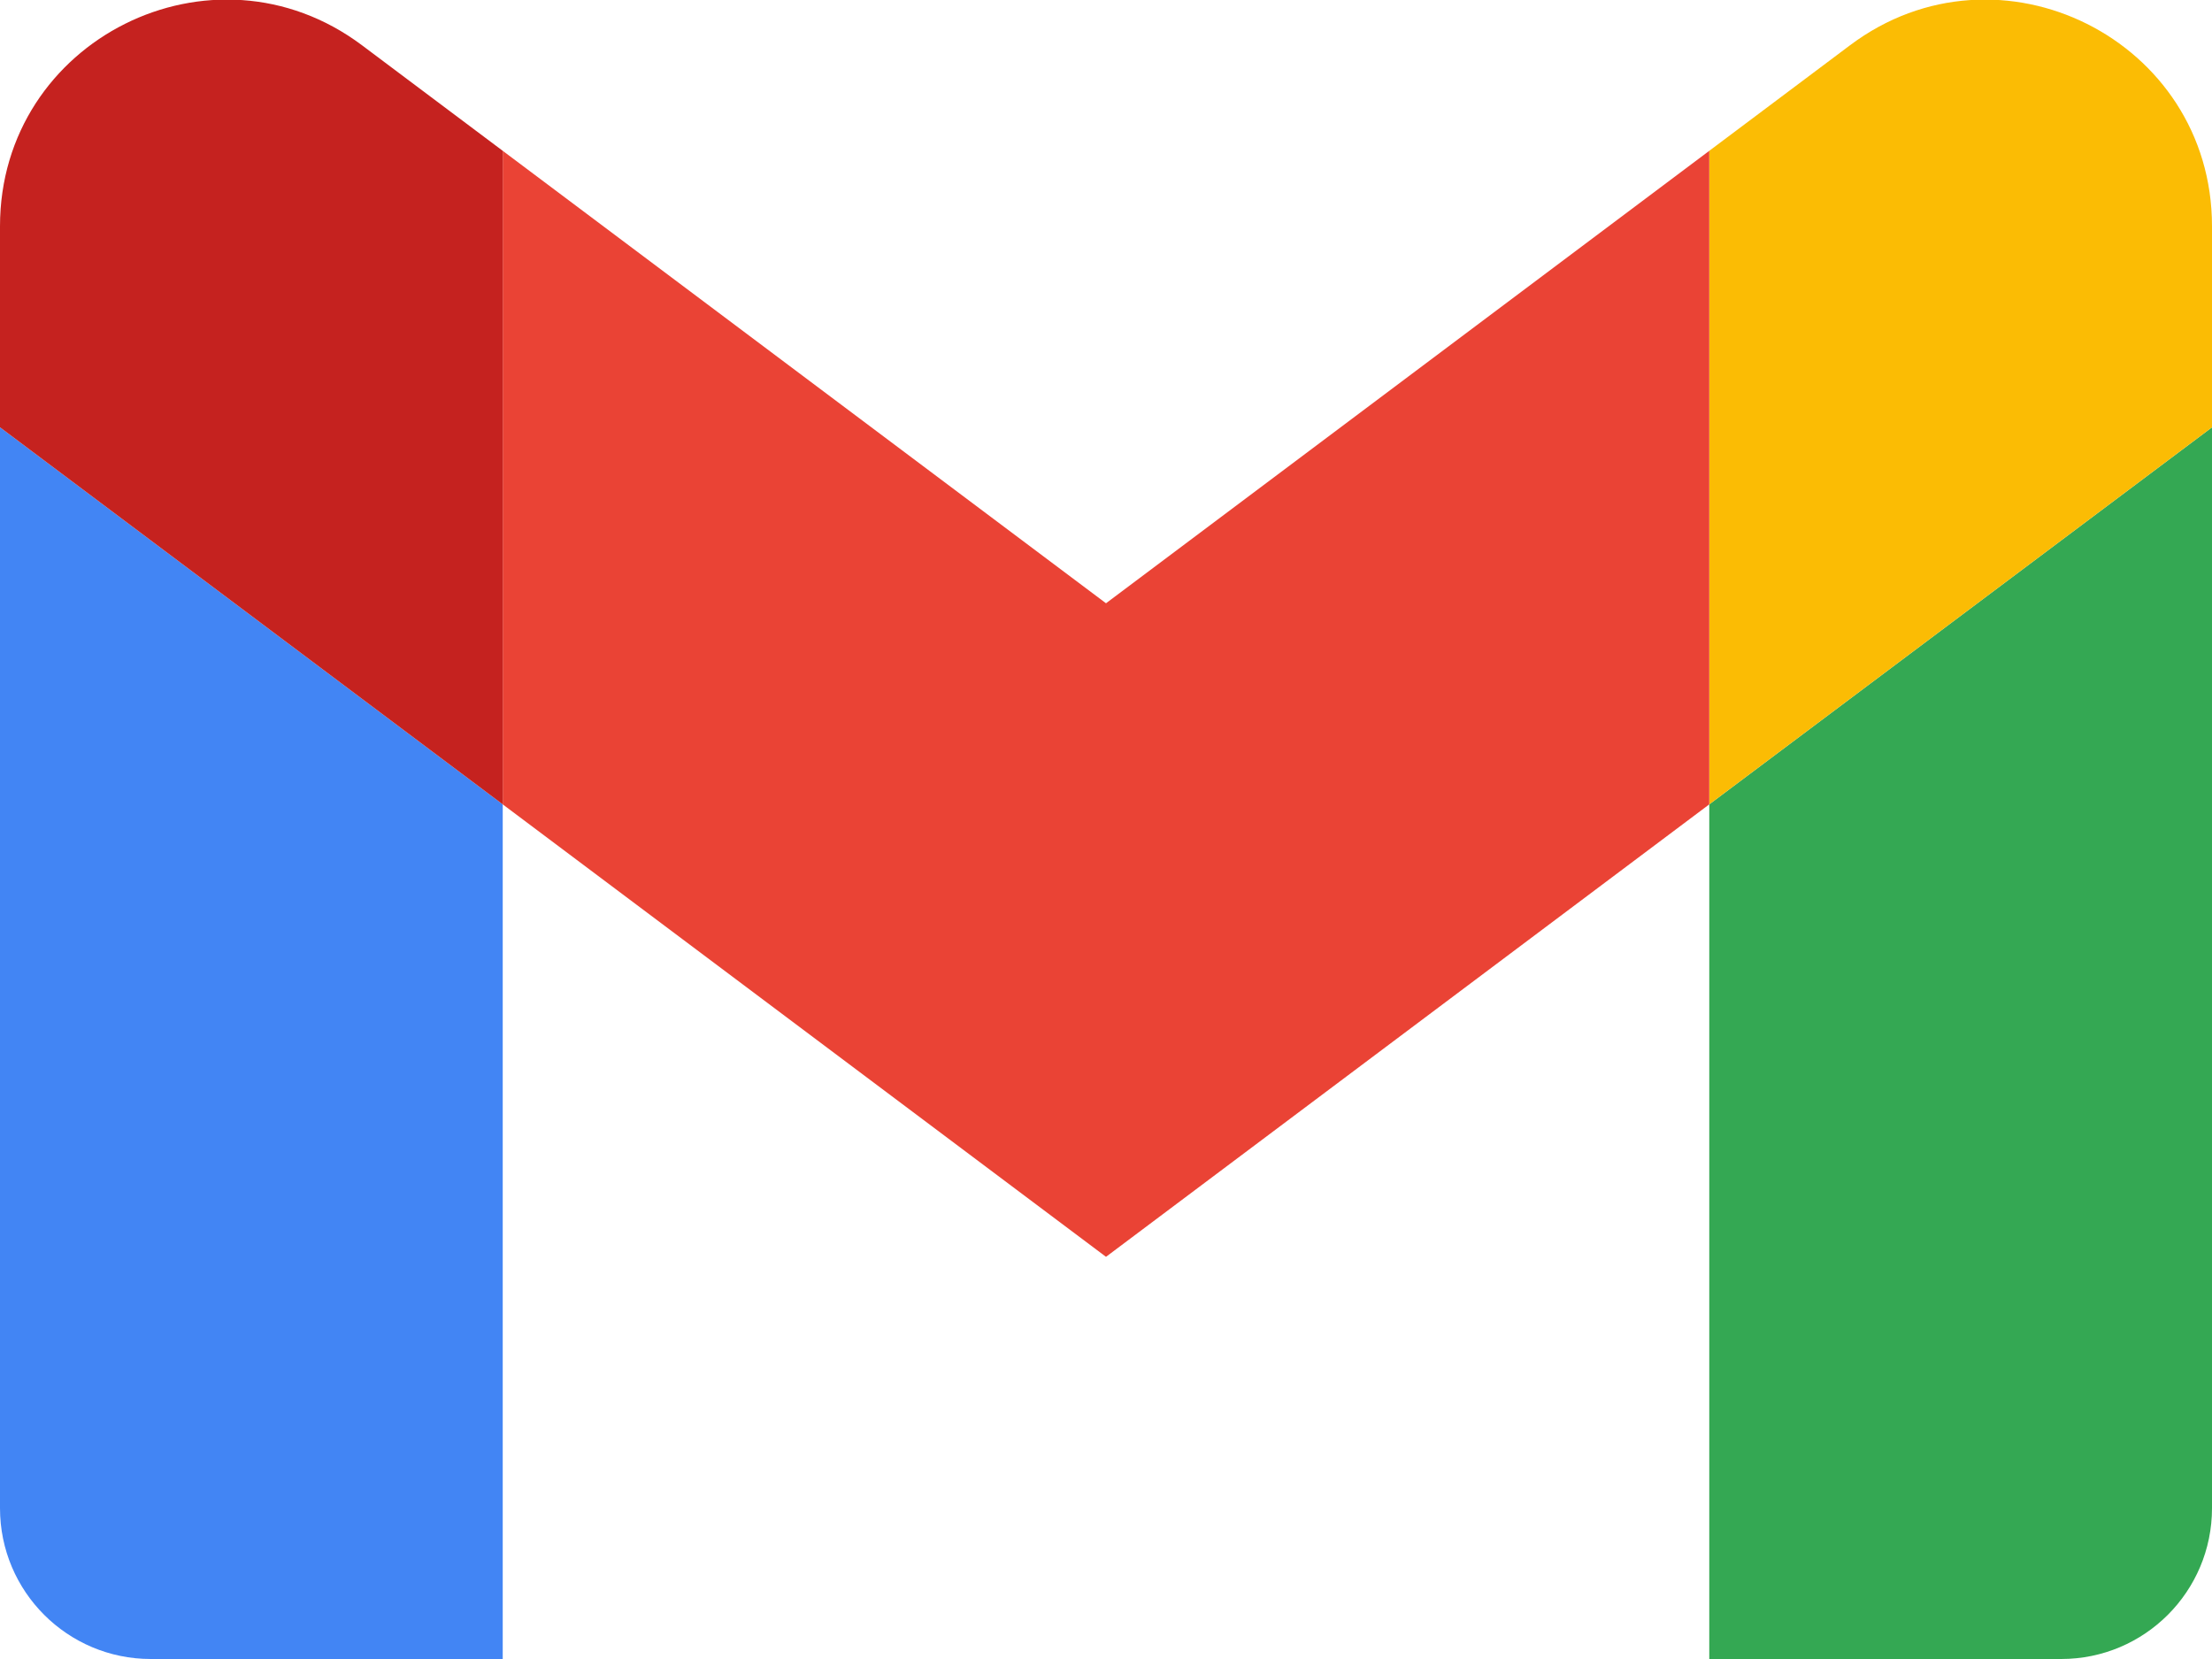
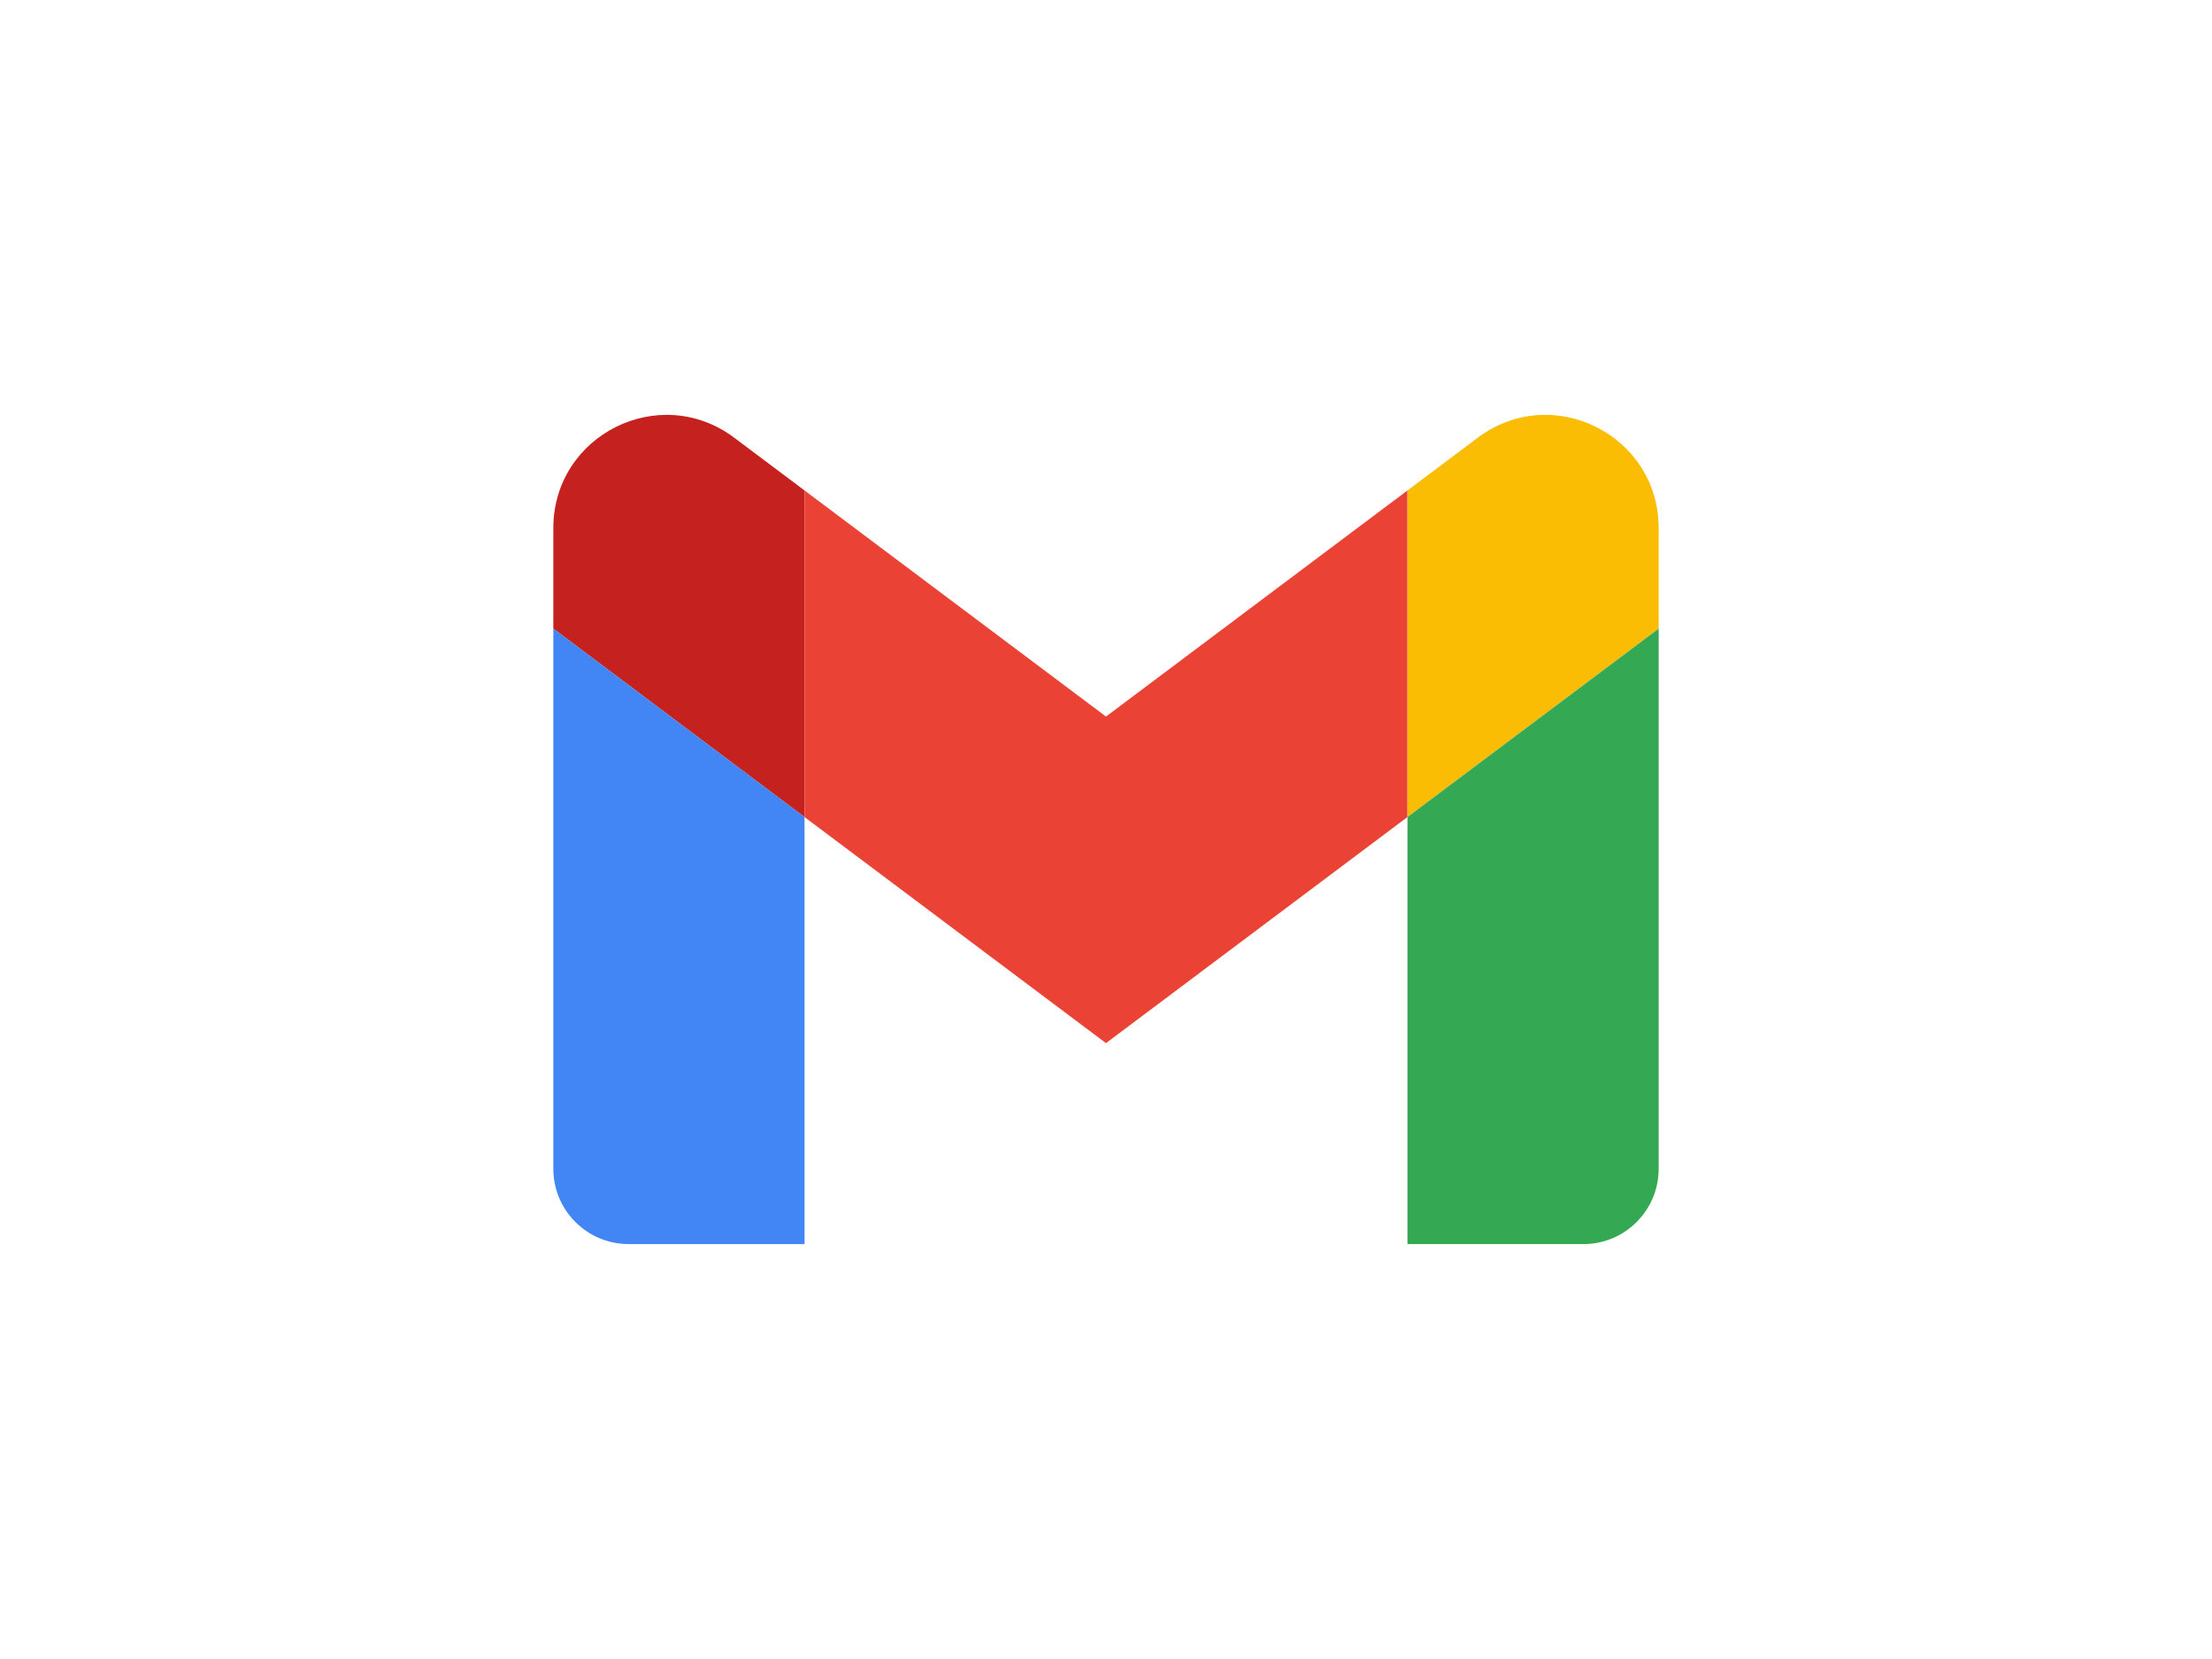
- <svg xmlns="http://www.w3.org/2000/svg" viewBox="52 42 88 66">
-   <path fill="#4285f4" d="M58 108h14V74L52 59v43c0 3.32 2.69 6 6 6" />
-   <path fill="#34a853" d="M120 108h14c3.32 0 6-2.69 6-6V59l-20 15" />
-   <path fill="#fbbc04" d="M120 48v26l20-15v-8c0-7.42-8.47-11.65-14.4-7.2" />
-   <path fill="#ea4335" d="M72 74V48l24 18 24-18v26L96 92" />
-   <path fill="#c5221f" d="M52 51v8l20 15V48l-5.6-4.2c-5.94-4.45-14.4-.22-14.4 7.2" />
+ <svg xmlns="http://www.w3.org/2000/svg" viewBox="52 42 88 66" version="1.1" id="svg5">
+   <defs id="defs5" />
+   <g id="layer4">
+     <path fill="#c5221f" d="m 74.013,63.011 v 3.998 l 9.994,7.496 V 61.512 l -2.798,-2.099 c -2.968,-2.224 -7.196,-0.11 -7.196,3.598" id="path5" style="stroke-width:0.5" />
+     <path fill="#ea4335" d="M 84.007,74.505 V 61.512 l 11.993,8.995 11.993,-8.995 v 12.992 l -11.993,8.995" id="path4" style="stroke-width:0.5" />
+     <path fill="#fbbc04" d="m 107.993,61.512 v 12.992 l 9.994,-7.496 v -3.998 c 0,-3.708 -4.232,-5.822 -7.196,-3.598" id="path3" style="stroke-width:0.5" />
+     <path fill="#34a853" d="m 107.993,91.494 h 6.996 c 1.659,0 2.998,-1.344 2.998,-2.998 V 67.009 l -9.994,7.496" id="path2" style="stroke-width:0.5" />
+     <path fill="#4285f4" d="m 77.011,91.494 h 6.996 v -16.99 l -9.994,-7.496 v 21.487 c 0,1.659 1.344,2.998 2.998,2.998" id="path1" style="stroke-width:0.5" />
+   </g>
</svg>
